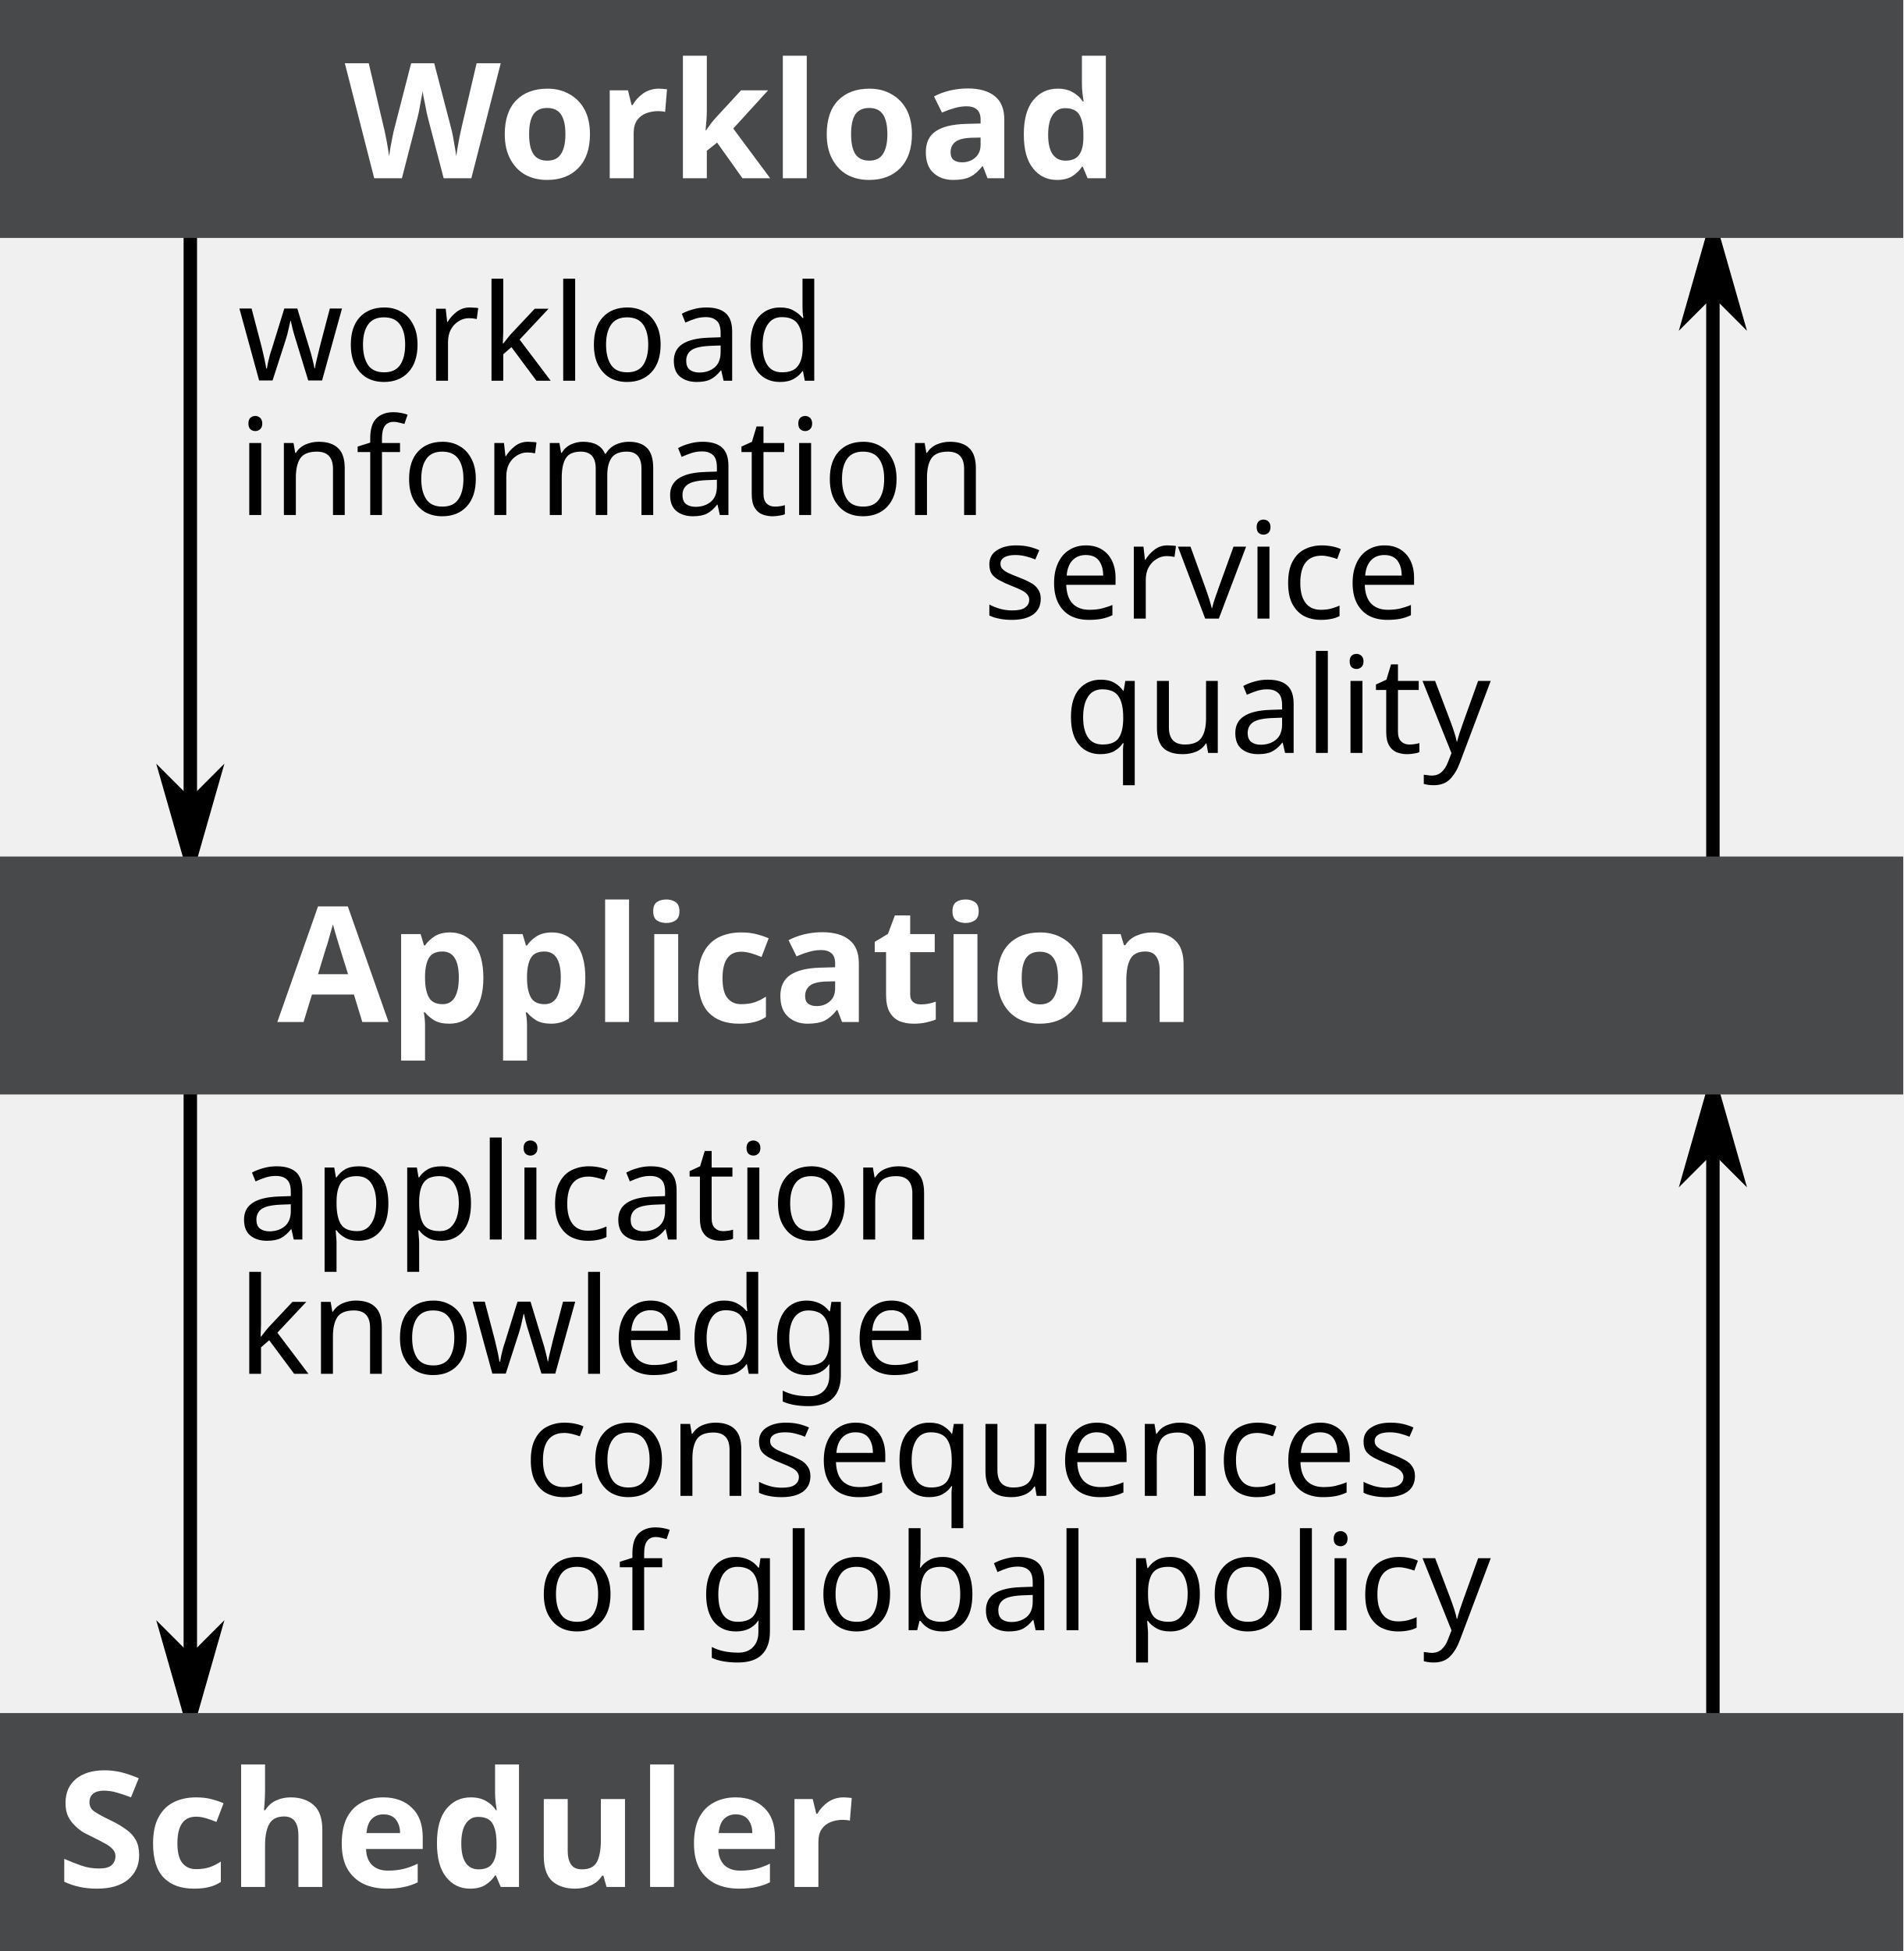
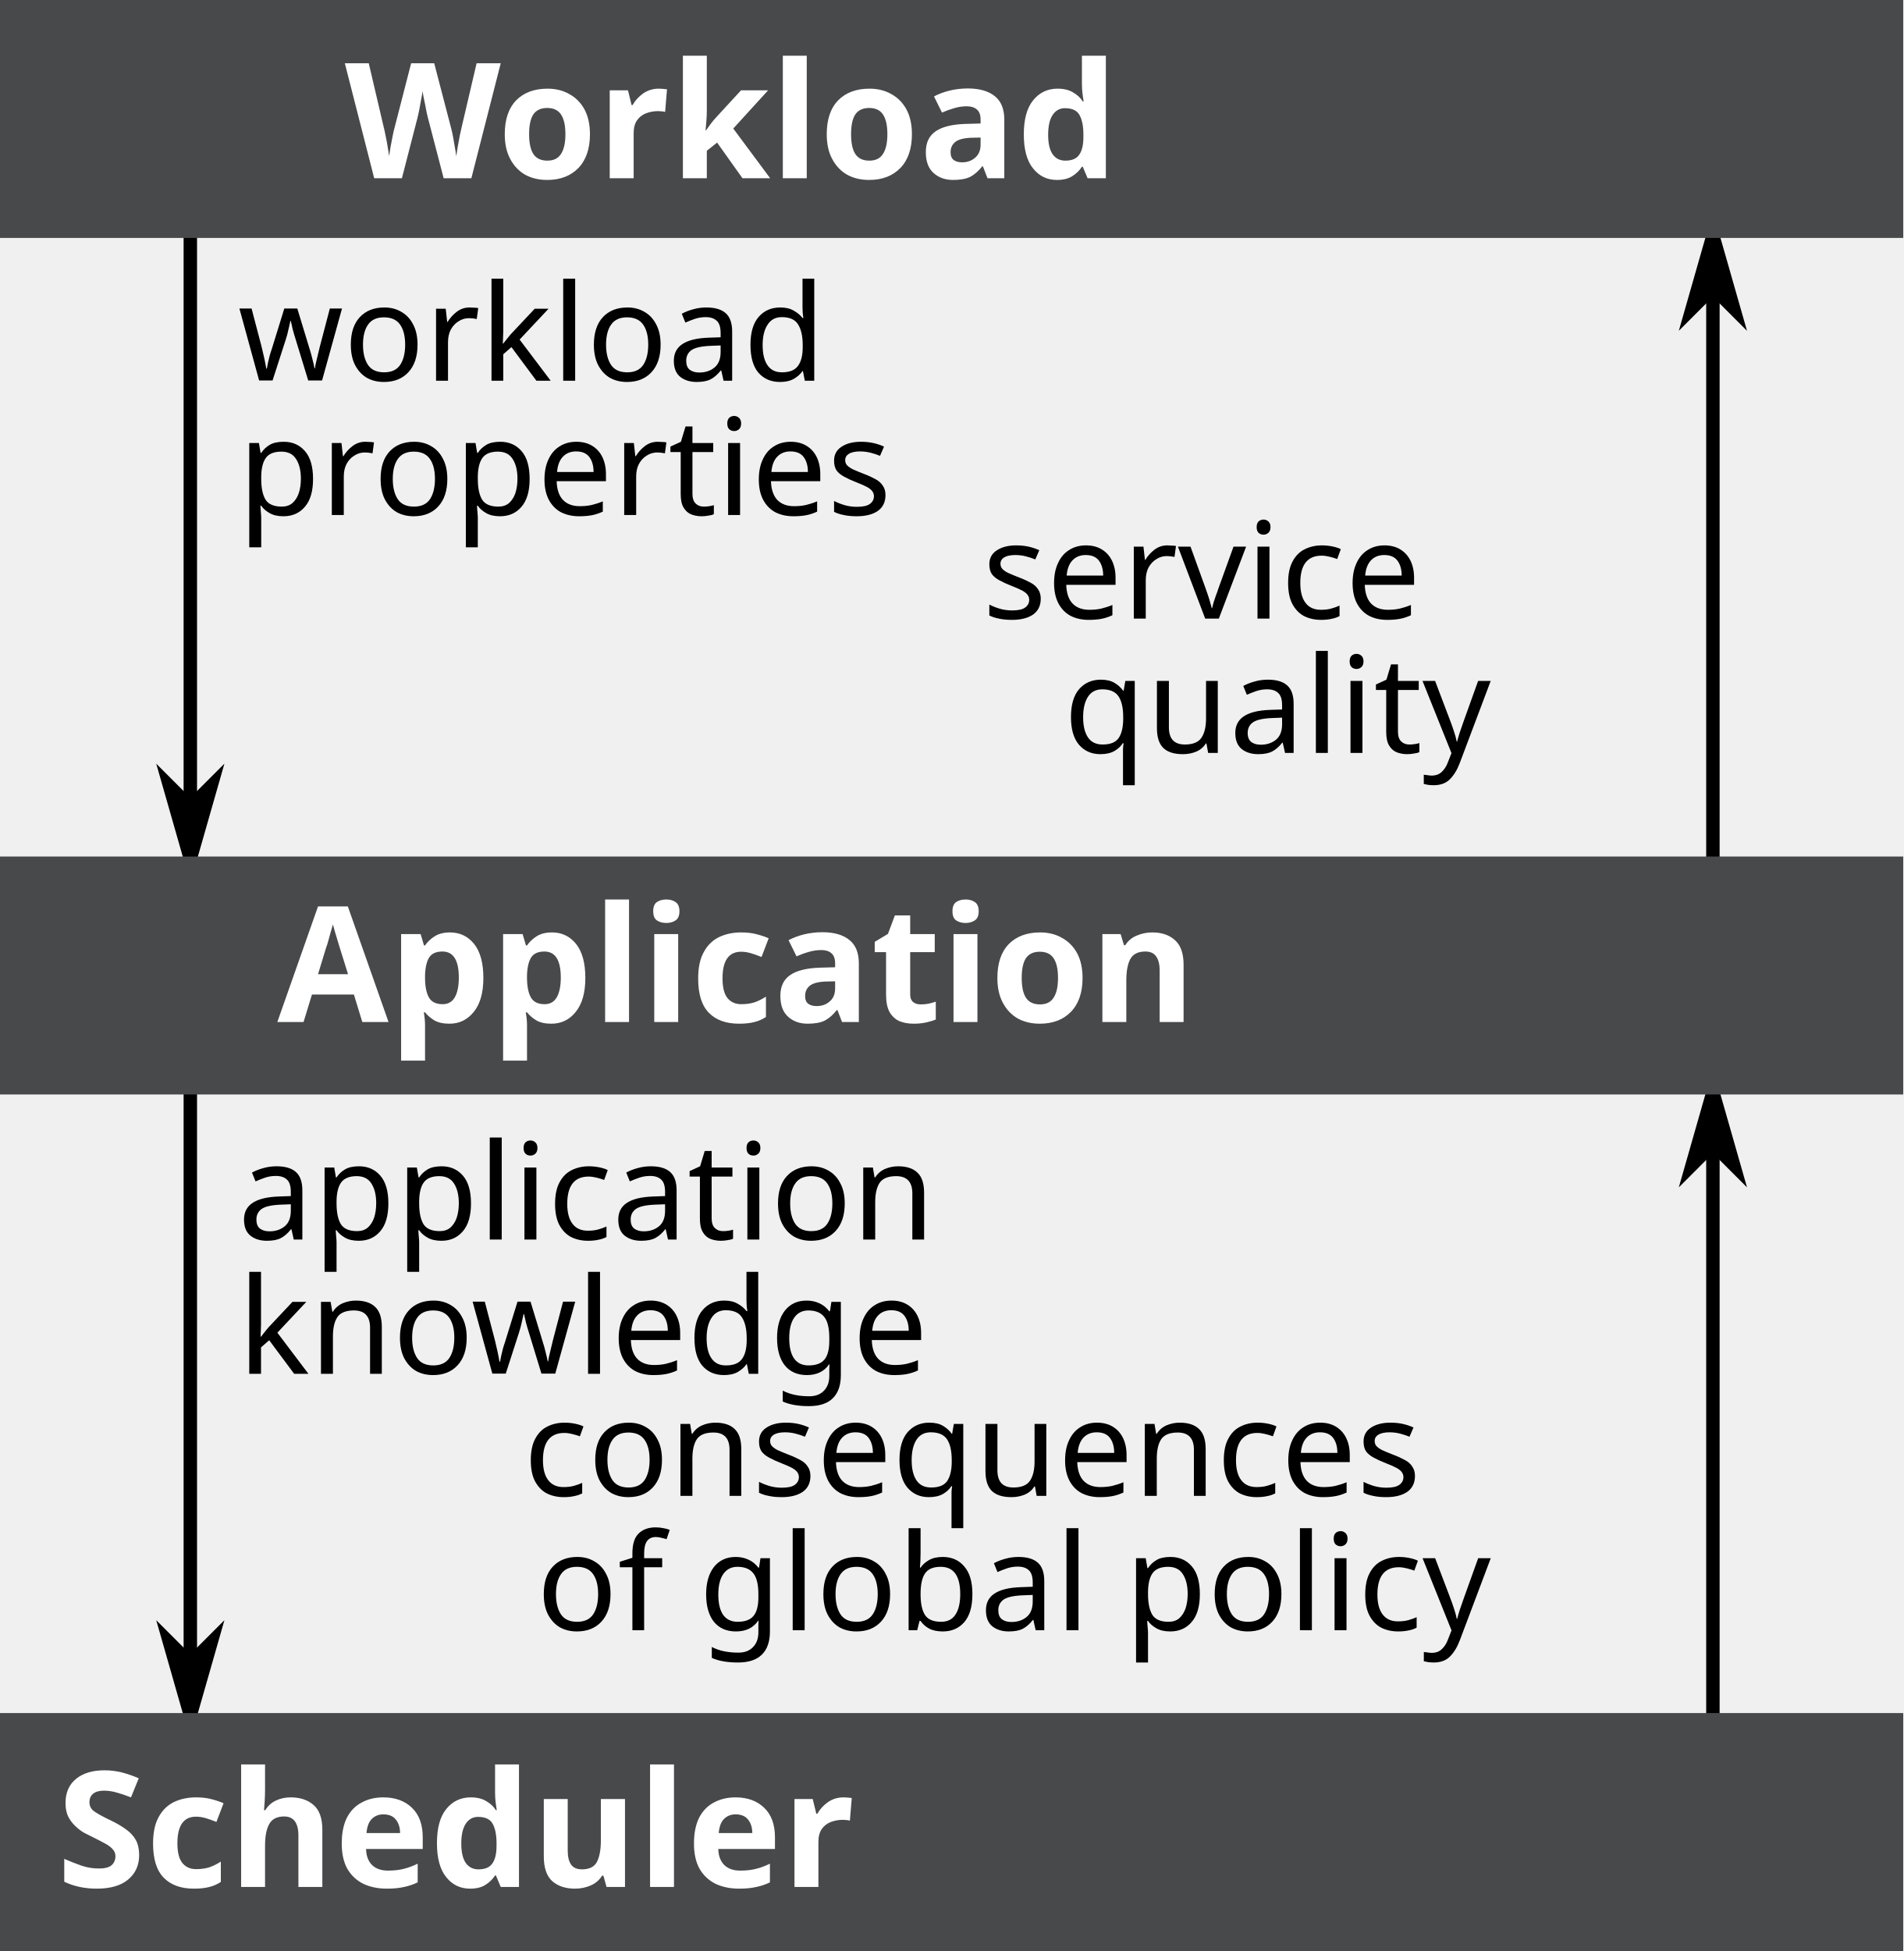
<svg xmlns="http://www.w3.org/2000/svg" width="141.732" height="145.276" id="svg2" version="1.1">
  <defs id="defs4">
    <marker orient="auto" refY="0.0" refX="0.0" id="Arrow1Mend" style="overflow:visible;">
      <path id="path3832" d="M 0.0,0.0 L 5.0,-5.0 L -12.5,0.0 L 5.0,5.0 L 0.0,0.0 z " style="fill-rule:evenodd;stroke:#000000;stroke-width:1.0pt;marker-start:none;" transform="scale(0.4) rotate(180) translate(10,0)" />
    </marker>
  </defs>
  <g id="layer1" transform="translate(0,-907.0853)">
    <path style="fill:none;stroke:#000000;stroke-width:1px;stroke-linecap:butt;stroke-linejoin:miter;stroke-opacity:1;marker-end:url(#Arrow1Mend)" d="m 14.173,921.259 0,49.606" id="path7096" />
    <path style="fill:none;stroke:#000000;stroke-width:1px;stroke-linecap:butt;stroke-linejoin:miter;stroke-opacity:1;marker-end:url(#Arrow1Mend)" d="m 14.173,985.038 0,49.606" id="path7098" />
    <path style="fill:none;stroke:#000000;stroke-width:1px;stroke-linecap:butt;stroke-linejoin:miter;stroke-opacity:1;marker-end:url(#Arrow1Mend)" d="m 127.559,1038.188 0,-49.606" id="path7100" />
    <path style="fill:none;stroke:#000000;stroke-width:1px;stroke-linecap:butt;stroke-linejoin:miter;stroke-opacity:1;marker-end:url(#Arrow1Mend)" d="m 127.559,974.408 0,-49.606" id="path7102" />
    <g id="g3011">
      <rect y="907.085" x="0" height="17.717" width="141.732" id="rect2985" style="fill:#48494b;fill-opacity:1;fill-rule:evenodd;stroke:none" />
      <text id="text3757" y="920.358" x="70.866" style="font-size:18px;font-style:normal;font-variant:normal;font-weight:300;font-stretch:normal;text-align:start;line-height:125%;letter-spacing:0px;word-spacing:0px;writing-mode:lr-tb;text-anchor:start;fill:#000000;fill-opacity:1;stroke:none;font-family:Gill Sans;-inkscape-font-specification:Gill Sans Light" xml:space="preserve">
        <tspan style="font-size:12px;font-style:normal;font-variant:normal;font-weight:bold;font-stretch:normal;text-align:center;line-height:125%;writing-mode:lr;text-anchor:middle;fill:#ffffff;fill-opacity:1;font-family:Gill Sans;-inkscape-font-specification:Gill Sans Bold" y="920.358" x="70.866" id="tspan3759">Workload</tspan>
      </text>
    </g>
    <g id="g3021">
      <rect y="1034.644" x="0" height="17.717" width="141.732" id="rect3761" style="fill:#48494b;fill-opacity:1;stroke:none" />
      <text id="text3763" y="1047.595" x="70.356" style="font-size:40px;font-style:normal;font-weight:normal;line-height:125%;letter-spacing:0px;word-spacing:0px;fill:#000000;fill-opacity:1;stroke:none;font-family:Sans" xml:space="preserve">
        <tspan style="font-size:12px;font-style:normal;font-variant:normal;font-weight:bold;font-stretch:normal;text-align:center;line-height:125%;writing-mode:lr;text-anchor:middle;fill:#ffffff;fill-opacity:1;font-family:Gill Sans;-inkscape-font-specification:Gill Sans Bold" y="1047.595" x="70.356" id="tspan3765">Scheduler</tspan>
      </text>
    </g>
    <g id="g3016">
      <rect y="970.865" x="-1.0813314e-06" height="17.717" width="141.732" id="rect7090" style="fill:#48494b;fill-opacity:1;stroke:none" />
      <text xml:space="preserve" style="font-size:18px;font-style:normal;font-variant:normal;font-weight:300;font-stretch:normal;text-align:start;line-height:125%;letter-spacing:0px;word-spacing:0px;writing-mode:lr-tb;text-anchor:start;fill:#000000;fill-opacity:1;stroke:none;font-family:Gill Sans;-inkscape-font-specification:Gill Sans Light" x="71.224" y="983.186" id="text7092">
        <tspan id="tspan7094" x="71.224" y="983.186" style="font-size:12px;font-style:normal;font-variant:normal;font-weight:bold;font-stretch:normal;text-align:center;line-height:125%;writing-mode:lr-tb;text-anchor:middle;fill:#ffffff;fill-opacity:1;font-family:Gill Sans;-inkscape-font-specification:Gill Sans Bold">Application</tspan>
      </text>
    </g>
    <text xml:space="preserve" style="font-size:12px;font-style:normal;font-variant:normal;font-weight:300;font-stretch:normal;text-align:center;line-height:100%;letter-spacing:0px;word-spacing:0px;writing-mode:lr-tb;text-anchor:middle;fill:#000000;fill-opacity:1;stroke:none;font-family:Gill Sans;-inkscape-font-specification:Gill Sans Light" x="17.717" y="935.432" id="text7288">
      <tspan id="tspan7290" x="17.717" y="935.432" style="font-size:10px;font-style:normal;font-variant:normal;font-weight:300;font-stretch:normal;text-align:start;line-height:100%;writing-mode:lr-tb;text-anchor:start;font-family:Gill Sans;-inkscape-font-specification:Gill Sans Light">workload</tspan>
-       <tspan x="17.717" y="945.432" id="tspan7292" style="font-size:10px;font-style:normal;font-variant:normal;font-weight:300;font-stretch:normal;text-align:start;line-height:100%;writing-mode:lr-tb;text-anchor:start;font-family:Gill Sans;-inkscape-font-specification:Gill Sans Light">information</tspan>
+       <tspan x="17.717" y="945.432" id="tspan7292" style="font-size:10px;font-style:normal;font-variant:normal;font-weight:300;font-stretch:normal;text-align:start;line-height:100%;writing-mode:lr-tb;text-anchor:start;font-family:Gill Sans;-inkscape-font-specification:Gill Sans Light">properties</tspan>
    </text>
    <text xml:space="preserve" style="font-size:12px;font-style:normal;font-variant:normal;font-weight:300;font-stretch:normal;text-align:center;line-height:100%;letter-spacing:0px;word-spacing:0px;writing-mode:lr-tb;text-anchor:middle;fill:#000000;fill-opacity:1;stroke:none;font-family:Gill Sans;-inkscape-font-specification:Gill Sans Light" x="17.717" y="999.38" id="text7294">
      <tspan id="tspan7296" x="17.717" y="999.38" style="font-size:10px;font-style:normal;font-variant:normal;font-weight:300;font-stretch:normal;text-align:start;line-height:100%;writing-mode:lr-tb;text-anchor:start;font-family:Gill Sans;-inkscape-font-specification:Gill Sans Light">application</tspan>
      <tspan x="17.717" y="1009.38" id="tspan7298" style="font-size:10px;font-style:normal;font-variant:normal;font-weight:300;font-stretch:normal;text-align:start;line-height:100%;writing-mode:lr-tb;text-anchor:start;font-family:Gill Sans;-inkscape-font-specification:Gill Sans Light">knowledge</tspan>
    </text>
    <text xml:space="preserve" style="font-size:10px;font-style:normal;font-variant:normal;font-weight:300;font-stretch:normal;text-align:end;line-height:100%;letter-spacing:0px;word-spacing:0px;writing-mode:lr-tb;text-anchor:end;fill:#000000;fill-opacity:1;stroke:none;font-family:Gill Sans;-inkscape-font-specification:Gill Sans Light" x="124.016" y="1018.471" id="text7300">
      <tspan id="tspan7302" x="124.016" y="1018.471">consequences</tspan>
      <tspan x="124.016" y="1028.471" id="tspan7304">of global policy</tspan>
    </text>
    <text id="text7306" y="953.148" x="124.016" style="font-size:10px;font-style:normal;font-variant:normal;font-weight:300;font-stretch:normal;text-align:end;line-height:100%;letter-spacing:0px;word-spacing:0px;writing-mode:lr-tb;text-anchor:end;fill:#000000;fill-opacity:1;stroke:none;font-family:Gill Sans;-inkscape-font-specification:Gill Sans Light" xml:space="preserve">
      <tspan id="tspan7310" y="953.148" x="124.016">service</tspan>
      <tspan y="963.148" x="124.016" id="tspan7314">quality</tspan>
    </text>
  </g>
</svg>
